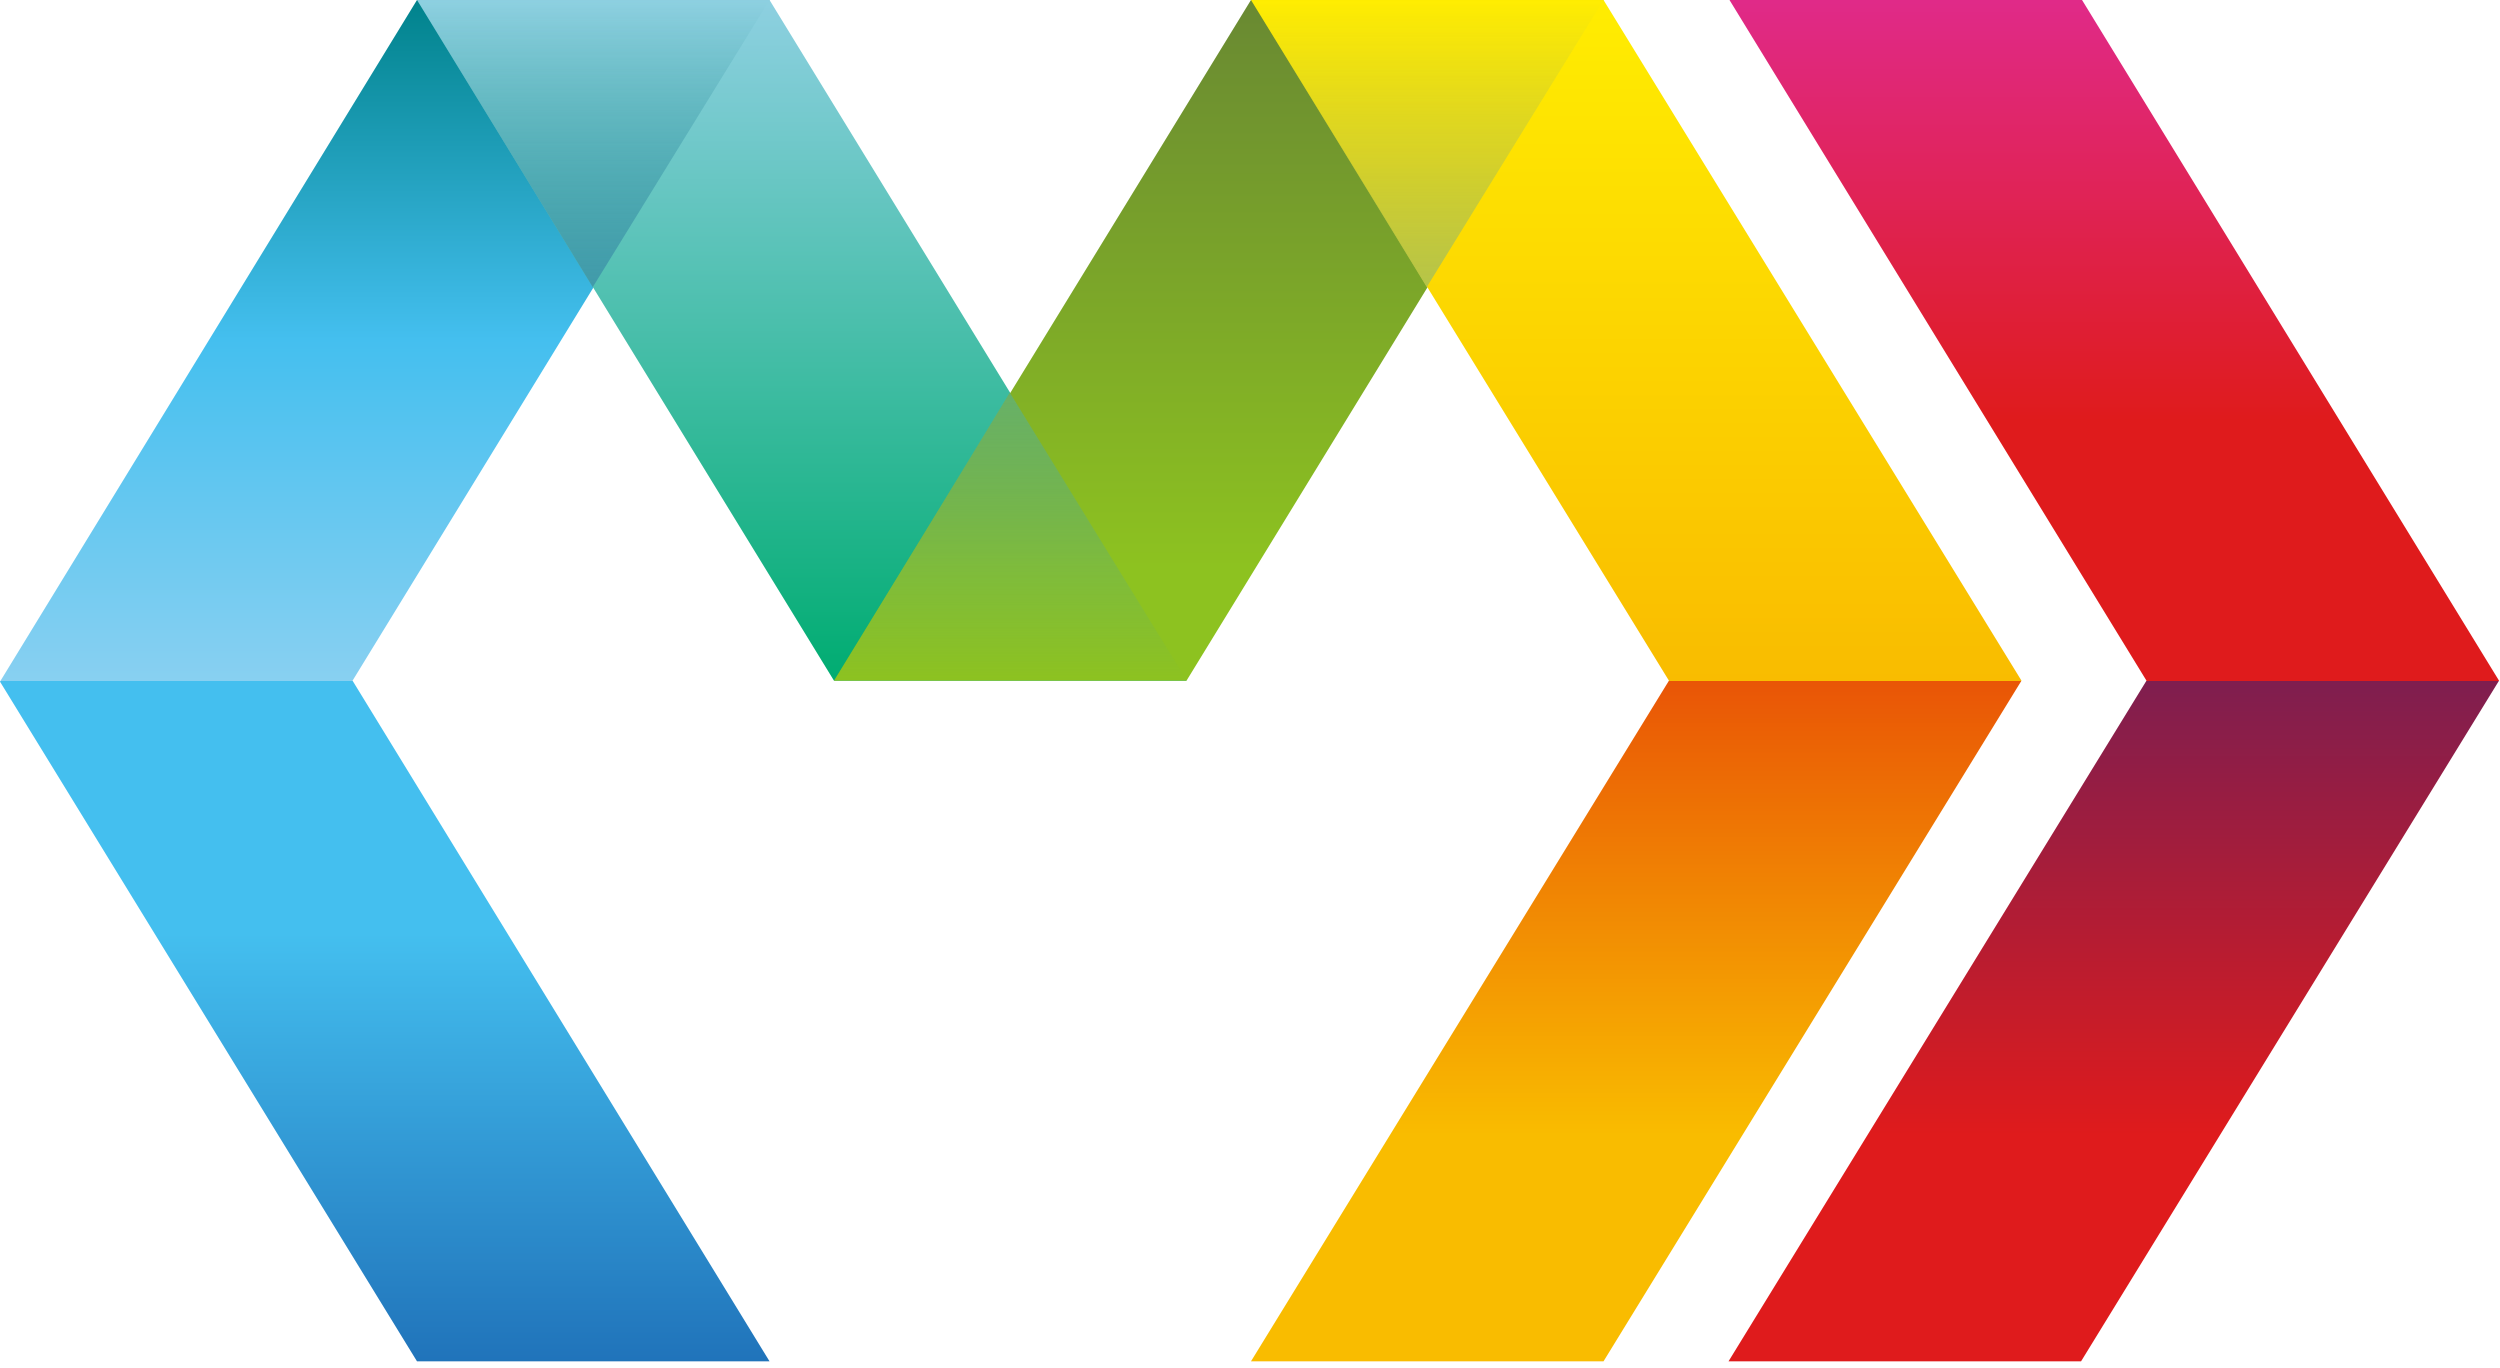
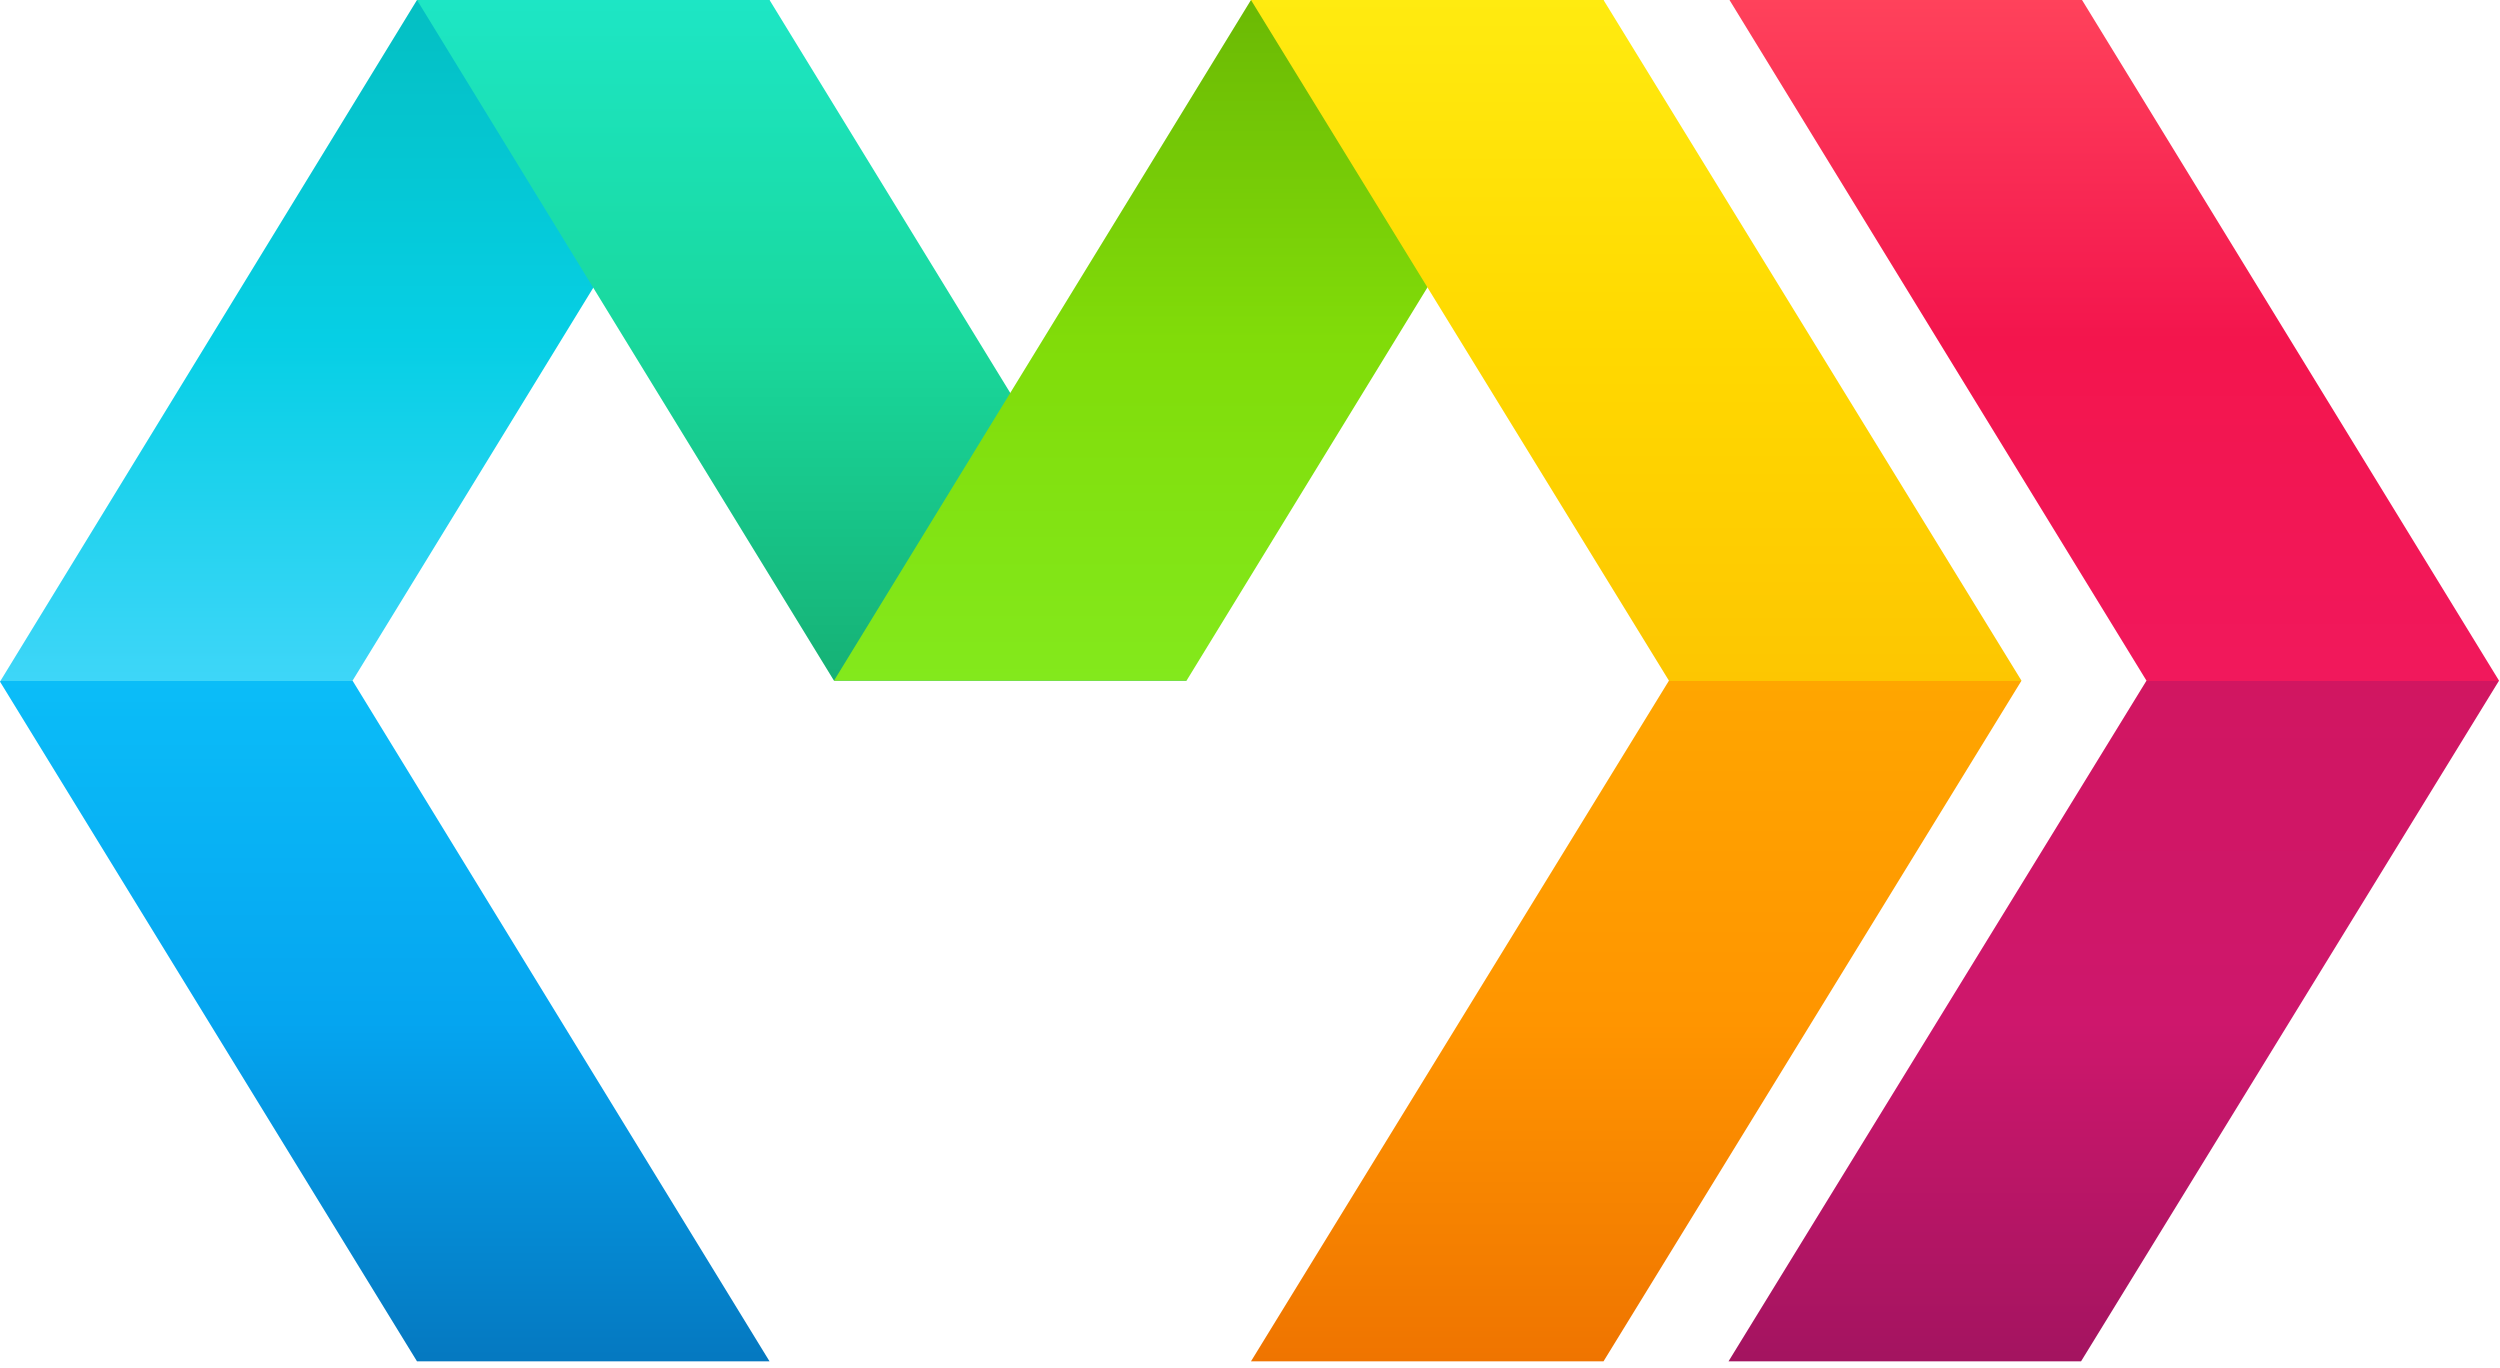
<svg xmlns="http://www.w3.org/2000/svg" width="512" viewBox="0 0 2560 1400">
-   <style>
-     stop:not([stop-color]) {
-       stop-color: inherit;
-     }
-   </style>
-   <g>
-     <path fill="url(#h)" d="M2132 0h-361l427 697-428 697h361l428-697z" />
-     <linearGradient id="h" x2="0" y2="1" stop-color="#df1b1c">
-       <stop offset="0" stop-color="#e02a89" />
-       <stop offset=".31" />
-       <stop offset=".5" />
-       <stop offset=".5" stop-color="#7f1e4f" />
-       <stop offset=".833" />
-     </linearGradient>
-   </g>
-   <g>
-     <g>
-       <path fill="url(#a)" d="M427 0h361L361 697l427 697H427L0 698z" />
-       <linearGradient id="a" x2="0" y2="1" stop-color="#44bfef">
-         <stop offset="0" stop-color="#00828b" />
-         <stop offset=".25" />
-         <stop offset=".5" stop-color="#88d0f1" />
-         <stop offset=".5" />
-         <stop offset=".685" />
-         <stop offset="1" stop-color="#2073ba" />
-       </linearGradient>
-     </g>
-     <g>
-       <path fill="url(#b)" d="M854 697h361L788 0H427z" />
-       <linearGradient id="b" x2="0" y2="1">
-         <stop offset="0" stop-color="#8ed0e1" />
-         <stop offset="1" stop-color="#00ac71" />
-       </linearGradient>
-       <path fill="url(#c)" d="M607 294L788 0H427z" />
-       <linearGradient id="c" x2="0" y2="1" stop-color="#419aaa">
-         <stop offset="0" stop-opacity="0" />
-         <stop offset="1" />
-       </linearGradient>
-     </g>
-     <g>
-       <path fill="url(#d)" d="M1281 0h361l-427 697H854z" />
-       <linearGradient id="d" x2="0" y2="1">
-         <stop offset="0" stop-color="#698932" />
-         <stop offset="0.833" stop-color="#8dc220" />
-       </linearGradient>
-       <path fill="url(#e)" d="M1034 402L854 698H1216z" />
-       <linearGradient id="e" x2="0" y2="1" stop-color="#67b168">
-         <stop offset="0" />
-         <stop offset="1" stop-opacity="0" />
-       </linearGradient>
-     </g>
-     <g>
-       <path fill="url(#f)" d="M1642 0h-361l428 697-428 697h361l428-697z" />
-       <linearGradient id="f" x2="0" y2="1" stop-color="#f9bc00">
-         <stop offset="0" stop-color="#ffed01" />
-         <stop offset=".5" />
-         <stop offset=".5" stop-color="#e95506" />
-         <stop offset=".833" />
-       </linearGradient>
-       <path fill="url(#g)" d="M1281 0H1642 L1461 294z" />
-       <linearGradient id="g" x2="0" y2="1" stop-color="#b5c449">
-         <stop offset="0" stop-opacity="0" />
-         <stop offset="1" />
-       </linearGradient>
-     </g>
-   </g>
+   <path fill="url(#a)" d="M427 0h361L361 697l427 697H427L0 698z" />
+   <linearGradient id="a" x2="0" y2="1">
+     <stop offset="0" stop-color="hsl(181, 96.3%, 38.8%)" />
+     <stop offset=".25" stop-color="hsl(186, 94.9%, 46.1%)" />
+     <stop offset=".5" stop-color="hsl(191, 93.3%, 60.8%)" />
+     <stop offset=".5" stop-color="hsl(195, 94.3%, 50.8%)" />
+     <stop offset=".75" stop-color="hsl(199, 95.9%, 48.0%)" />
+     <stop offset="1" stop-color="hsl(203, 94.9%, 38.6%)" />
+   </linearGradient>
+   <path fill="url(#b)" d="M854 697h361L788 0H427z" />
+   <linearGradient id="b" x2="0" y2="1">
+     <stop offset="0" stop-color="hsl(170, 80.3%, 50.8%)" />
+     <stop offset=".5" stop-color="hsl(161, 79.1%, 47.3%)" />
+     <stop offset="1" stop-color="hsl(157, 78.1%, 38.9%)" />
+   </linearGradient>
+   <path fill="url(#c)" d="M1281 0h361l-427 697H854z" />
+   <linearGradient id="c" x2="0" y2="1">
+     <stop offset="0" stop-color="hsl(86, 95.9%, 37.1%)" />
+     <stop offset=".5" stop-color="hsl(86, 91.9%, 45.0%)" />
+     <stop offset="1" stop-color="hsl(90, 82.1%, 51.2%)" />
+   </linearGradient>
+   <path fill="url(#d)" d="M1642 0h-361l428 697-428 697h361l428-697z" />
+   <linearGradient id="d" x2="0" y2="1">
+     <stop offset="0" stop-color="hsl(55, 99.9%, 53.1%)" />
+     <stop offset=".25" stop-color="hsl(51, 99.9%, 50.0%)" />
+     <stop offset=".5" stop-color="hsl(47, 99.2%, 49.8%)" />
+     <stop offset=".5" stop-color="hsl(39, 99.9%, 50.0%)" />
+     <stop offset=".75" stop-color="hsl(35, 99.9%, 50.0%)" />
+     <stop offset="1" stop-color="hsl(29, 99.9%, 46.9%)" />
+   </linearGradient>
+   <path fill="url(#e)" d="M2132 0h-361l427 697-428 697h361l428-697z" />
+   <linearGradient id="e" x2="0" y2="1">
+     <stop offset="0" stop-color="hsl(352, 99.9%, 62.9%)" />
+     <stop offset=".25" stop-color="hsl(345, 90.3%, 51.8%)" />
+     <stop offset=".5" stop-color="hsl(341, 88.3%, 51.8%)" />
+     <stop offset=".5" stop-color="hsl(336, 80.9%, 45.4%)" />
+     <stop offset=".75" stop-color="hsl(332, 80.3%, 44.8%)" />
+     <stop offset="1.1" stop-color="hsl(328, 78.1%, 35.9%)" />
+   </linearGradient>
</svg>
